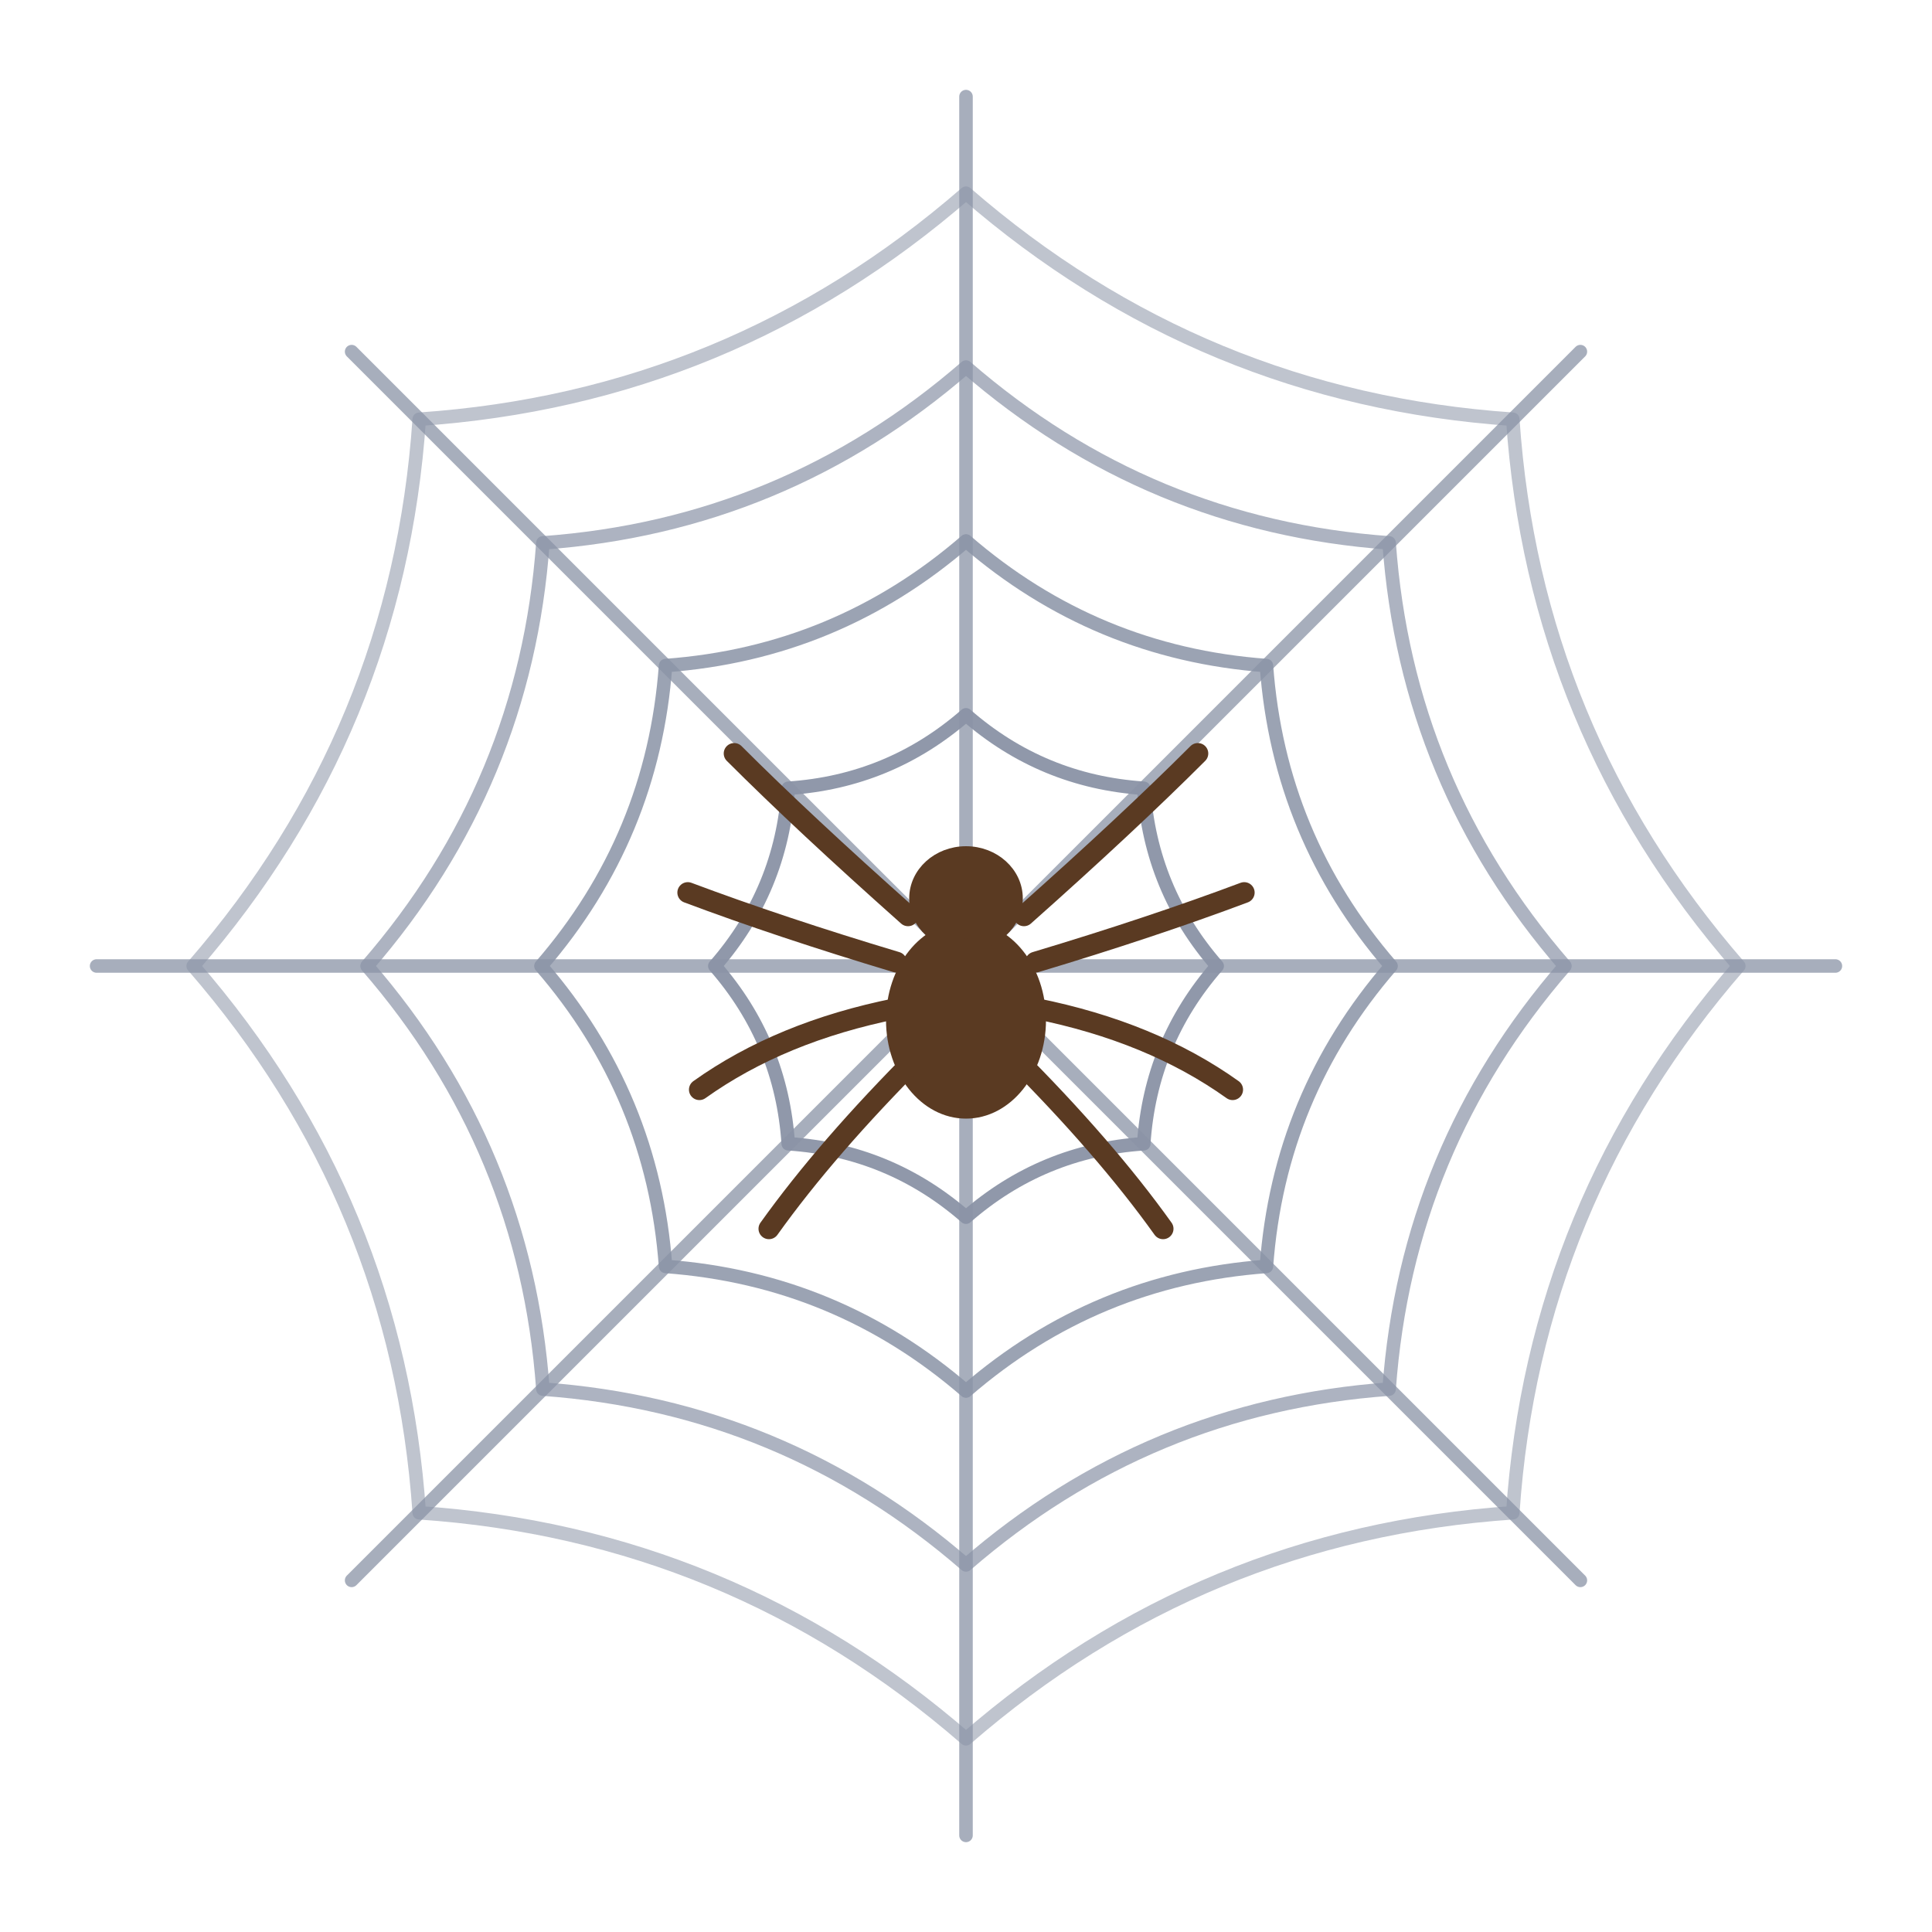
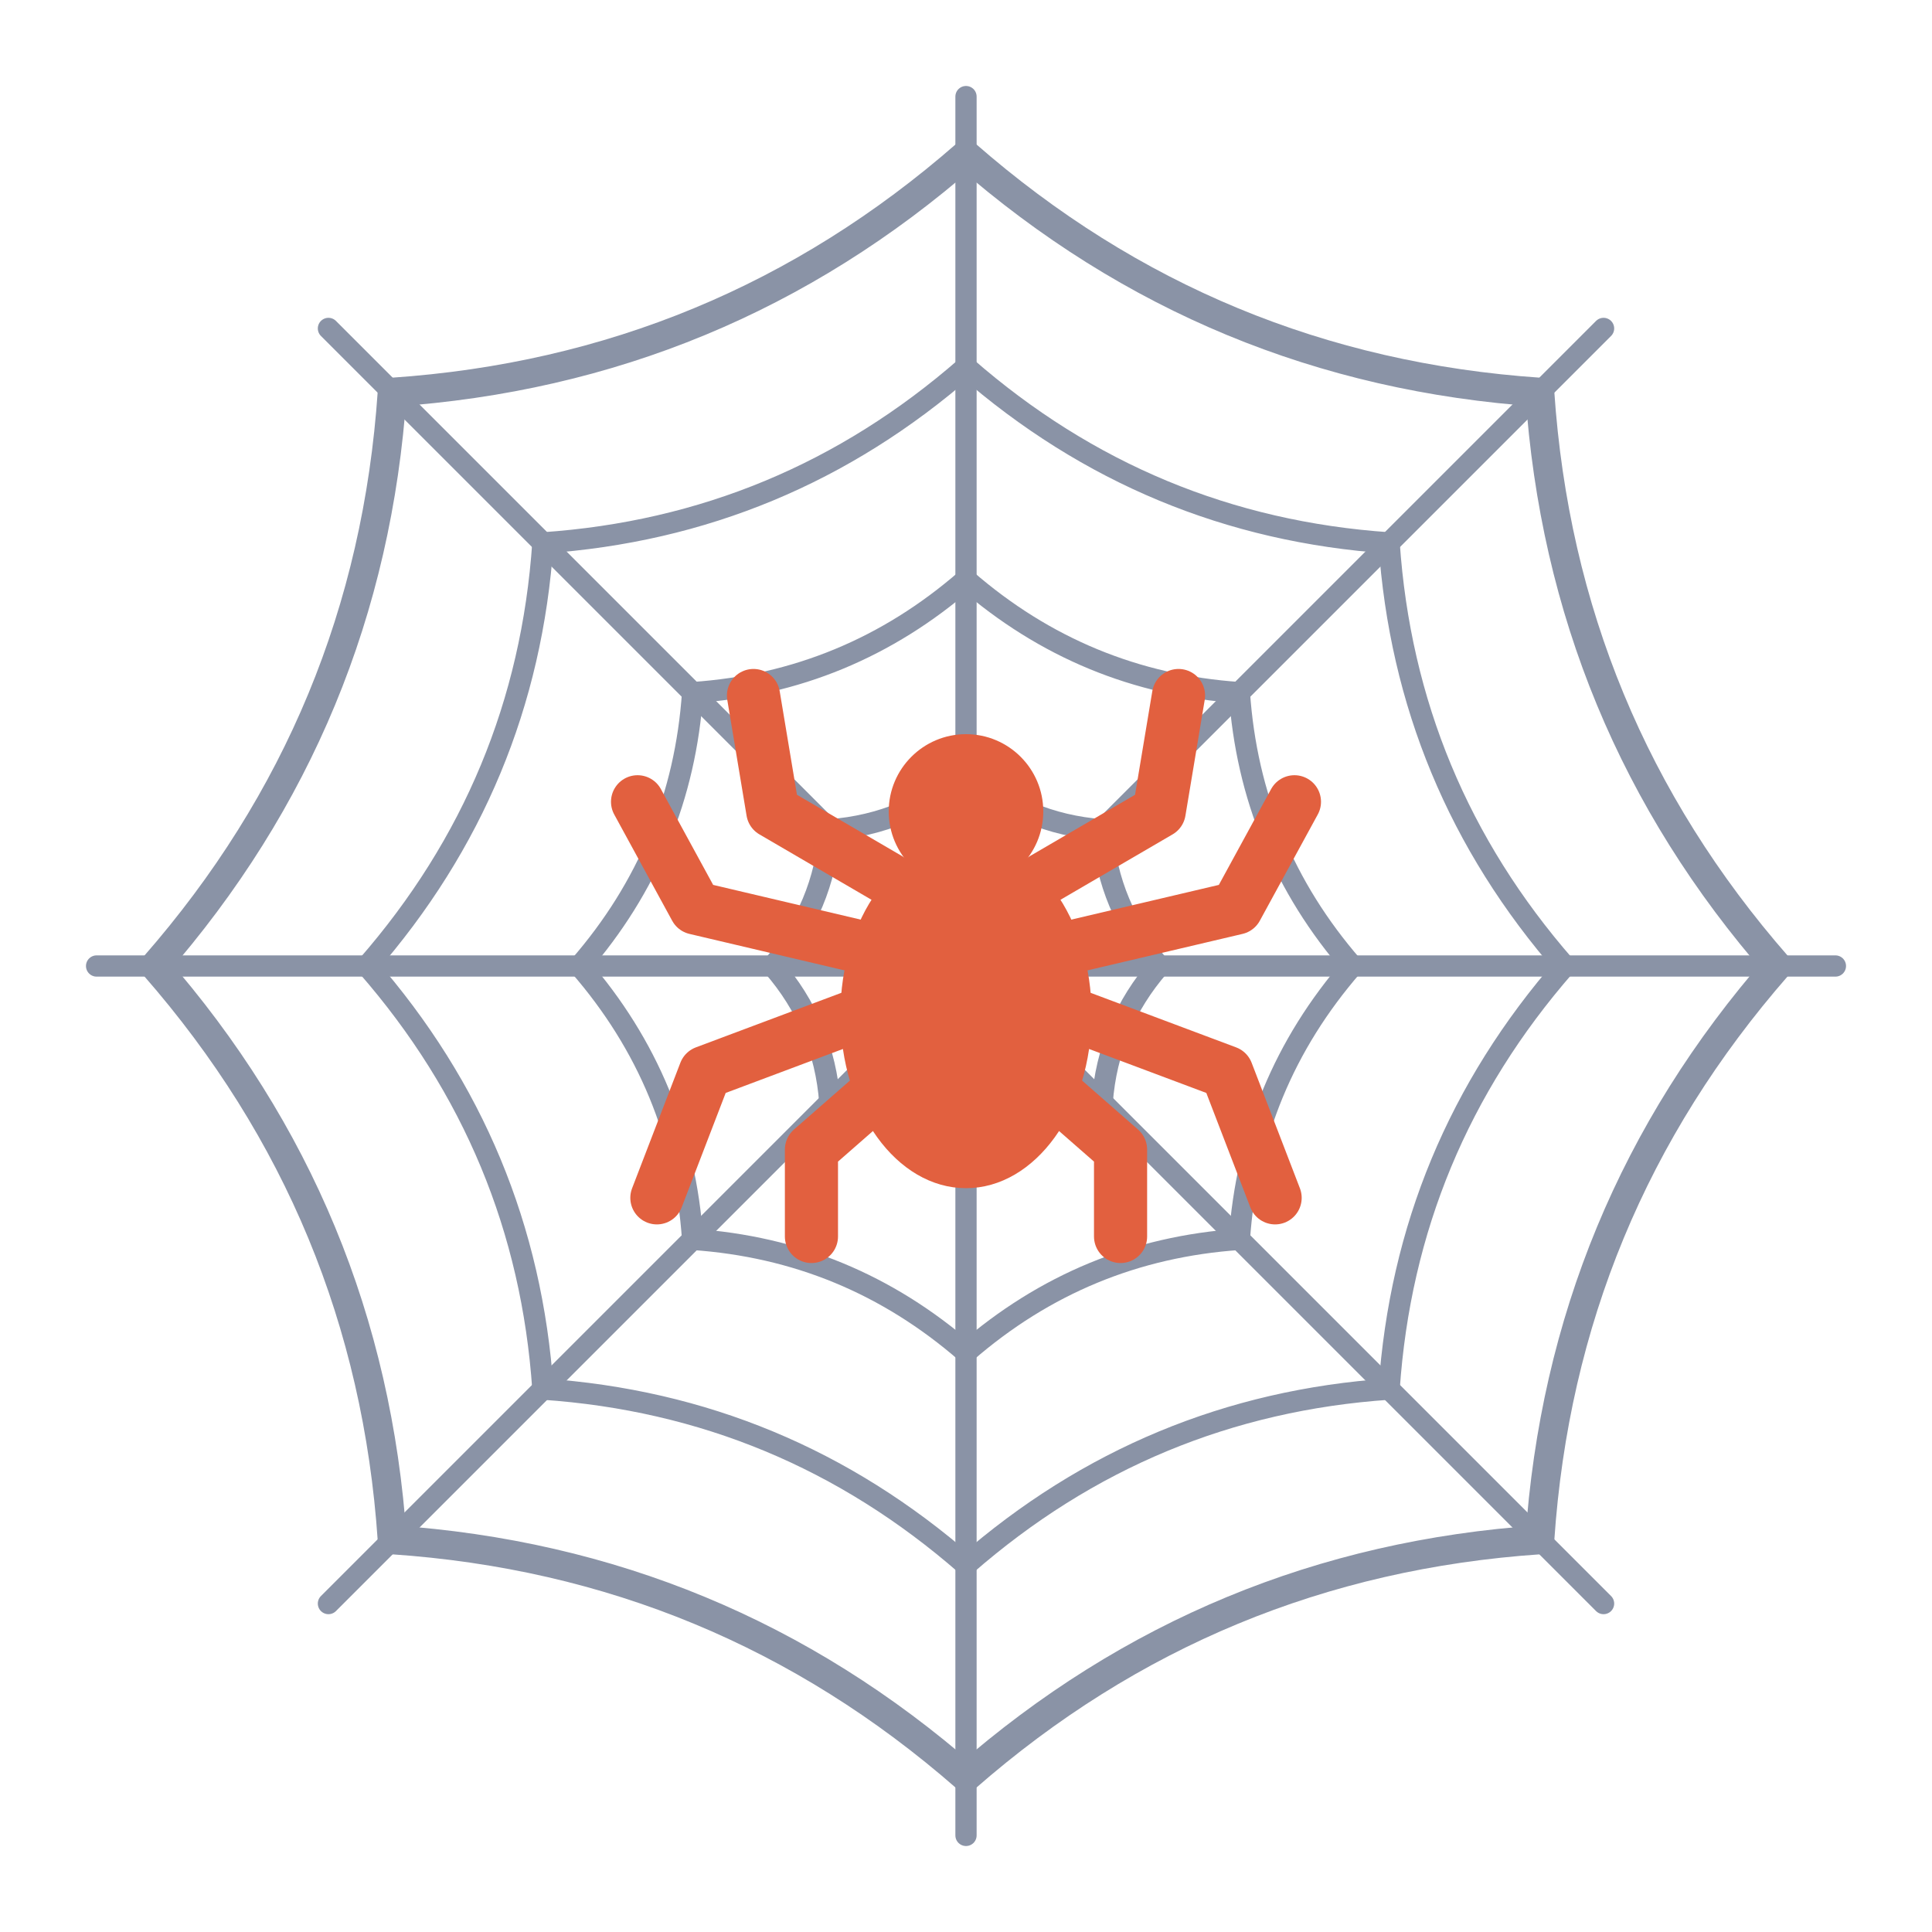
<svg xmlns="http://www.w3.org/2000/svg" viewBox="0 0 200 200" width="200" height="200" role="img" aria-label="Spider Silk">
-   <g fill="none" stroke="#8a93a6" stroke-width="1.4" stroke-linecap="round" stroke-linejoin="round">
-     <g opacity="0.75">
-       <path d="M 100.0 100.0 L 100.0 10.0" />
-       <path d="M 100.0 100.0 L 163.6 36.4" />
-       <path d="M 100.0 100.0 L 190.0 100.0" />
-       <path d="M 100.0 100.0 L 163.6 163.6" />
-       <path d="M 100.0 100.0 L 100.0 190.0" />
-       <path d="M 100.0 100.0 L 36.4 163.6" />
-       <path d="M 100.0 100.0 L 10.0 100.0" />
-       <path d="M 100.0 100.0 L 36.4 36.4" />
+   <g fill="none" stroke="#8a93a6" stroke-width="2.2" stroke-linecap="round" stroke-linejoin="round">
+     <path d="M100 10V190 M10 100H190 M34 34L166 166 M166 34L34 166" />
+     <path d="M100 80 Q106.1 85.3 114.1 85.9 Q114.7 93.9 120 100 Q114.7 106.1 114.1 114.1 Q106.1 114.7 100 120 Q93.9 114.7 85.9 114.1 Q85.3 106.1 80 100 Q85.3 93.9 85.9 85.9 Q93.9 85.3 100 80Z" />
+     <path d="M100 60 Q112.2 70.6 128.3 71.7 Q129.4 87.8 140 100 Q129.4 112.2 128.3 128.3 Q112.2 129.4 100 140 Q87.8 129.4 71.7 128.3 Q70.6 112.2 60 100 Q70.6 87.8 71.7 71.7 Q87.8 70.6 100 60Z" />
+     <path d="M100 38 Q118.9 54.5 143.8 56.2 Q145.5 81.1 162 100 Q145.5 118.9 143.8 143.8 Q118.9 145.5 100 162 Q81.1 145.5 56.2 143.8 Q54.5 118.9 38 100 Q54.5 81.1 56.2 56.2 Q81.1 54.5 100 38Z" />
+     <path d="M100 16 Q125.5 38.3 159.4 40.6 Q161.7 74.5 184 100 Q161.7 125.5 159.4 159.4 Q125.5 161.7 100 184 Q74.5 161.7 40.6 159.4 Q38.3 125.5 16 100 Q38.3 74.5 40.6 40.6 Q74.5 38.3 100 16Z" stroke-width="3" />
+   </g>
+   <g transform="translate(0 -12)">
+     <g fill="none" stroke="#e2603f" stroke-width="5.5" stroke-linecap="round" stroke-linejoin="round">
+       <path d="M92 103L80 96L78 84 M89 110L72 106L66 95 M89 117L73 123L68 136 M92 124L84 131L84 140" />
+       <path d="M108 103L120 96L122 84 M111 110L128 106L134 95 M111 117L127 123L132 136 M108 124L116 131L116 140" />
    </g>
-     <path opacity="0.95" d="M 100.0 74.0 Q 107.9 80.9 118.4 81.6 Q 119.1 92.1 126.0 100.0 Q 119.1 107.9 118.4 118.4 Q 107.9 119.1 100.0 126.0 Q 92.1 119.1 81.6 118.4 Q 80.9 107.9 74.0 100.0 Q 80.9 92.1 81.6 81.6 Q 92.1 80.9 100.0 74.0 Z" />
-     <path opacity="0.85" d="M 100.0 56.0 Q 113.4 67.6 131.1 68.9 Q 132.4 86.6 144.0 100.0 Q 132.4 113.4 131.1 131.1 Q 113.4 132.4 100.0 144.0 Q 86.6 132.4 68.9 131.1 Q 67.6 113.4 56.0 100.0 Q 67.6 86.6 68.9 68.9 Q 86.6 67.6 100.0 56.0 Z" />
-     <path opacity="0.7" d="M 100.0 38.0 Q 118.9 54.4 143.8 56.2 Q 145.6 81.1 162.0 100.0 Q 145.6 118.9 143.8 143.8 Q 118.9 145.6 100.0 162.0 Q 81.1 145.6 56.2 143.8 Q 54.4 118.9 38.0 100.0 Q 54.4 81.1 56.2 56.2 Q 81.1 54.4 100.0 38.0 Z" />
-     <path opacity="0.55" d="M 100.0 20.0 Q 124.4 41.2 156.6 43.4 Q 158.8 75.6 180.0 100.0 Q 158.8 124.4 156.6 156.6 Q 124.4 158.8 100.0 180.0 Q 75.6 158.8 43.4 156.6 Q 41.2 124.4 20.0 100.0 Q 41.2 75.6 43.4 43.4 Q 75.6 41.2 100.0 20.0 Z" />
-   </g>
-   <g stroke="#5a3a22" fill="#5a3a22" transform="translate(100 102) scale(1.2) translate(-100 -102)">
-     <g fill="none" stroke-width="1.8" stroke-linecap="round">
-       <path d="M 105 96 Q 114 88 120 82" />
-       <path d="M 106 100 Q 116 97 124 94" />
-       <path d="M 106 104 Q 116 106 123 111" />
-       <path d="M 104 108 Q 112 116 117 123" />
-       <path d="M 95 96 Q 86 88 80 82" />
-       <path d="M 94 100 Q 84 97 76 94" />
-       <path d="M 94 104 Q 84 106 77 111" />
-       <path d="M 96 108 Q 88 116 83 123" />
+     <g fill="#e2603f">
+       <circle cx="100" cy="96" r="8" />
+       <ellipse cx="100" cy="117" rx="13" ry="18" />
    </g>
-     <ellipse cx="100" cy="105" rx="6.4" ry="8" />
-     <ellipse cx="100" cy="94.5" rx="4.4" ry="4" />
  </g>
</svg>
